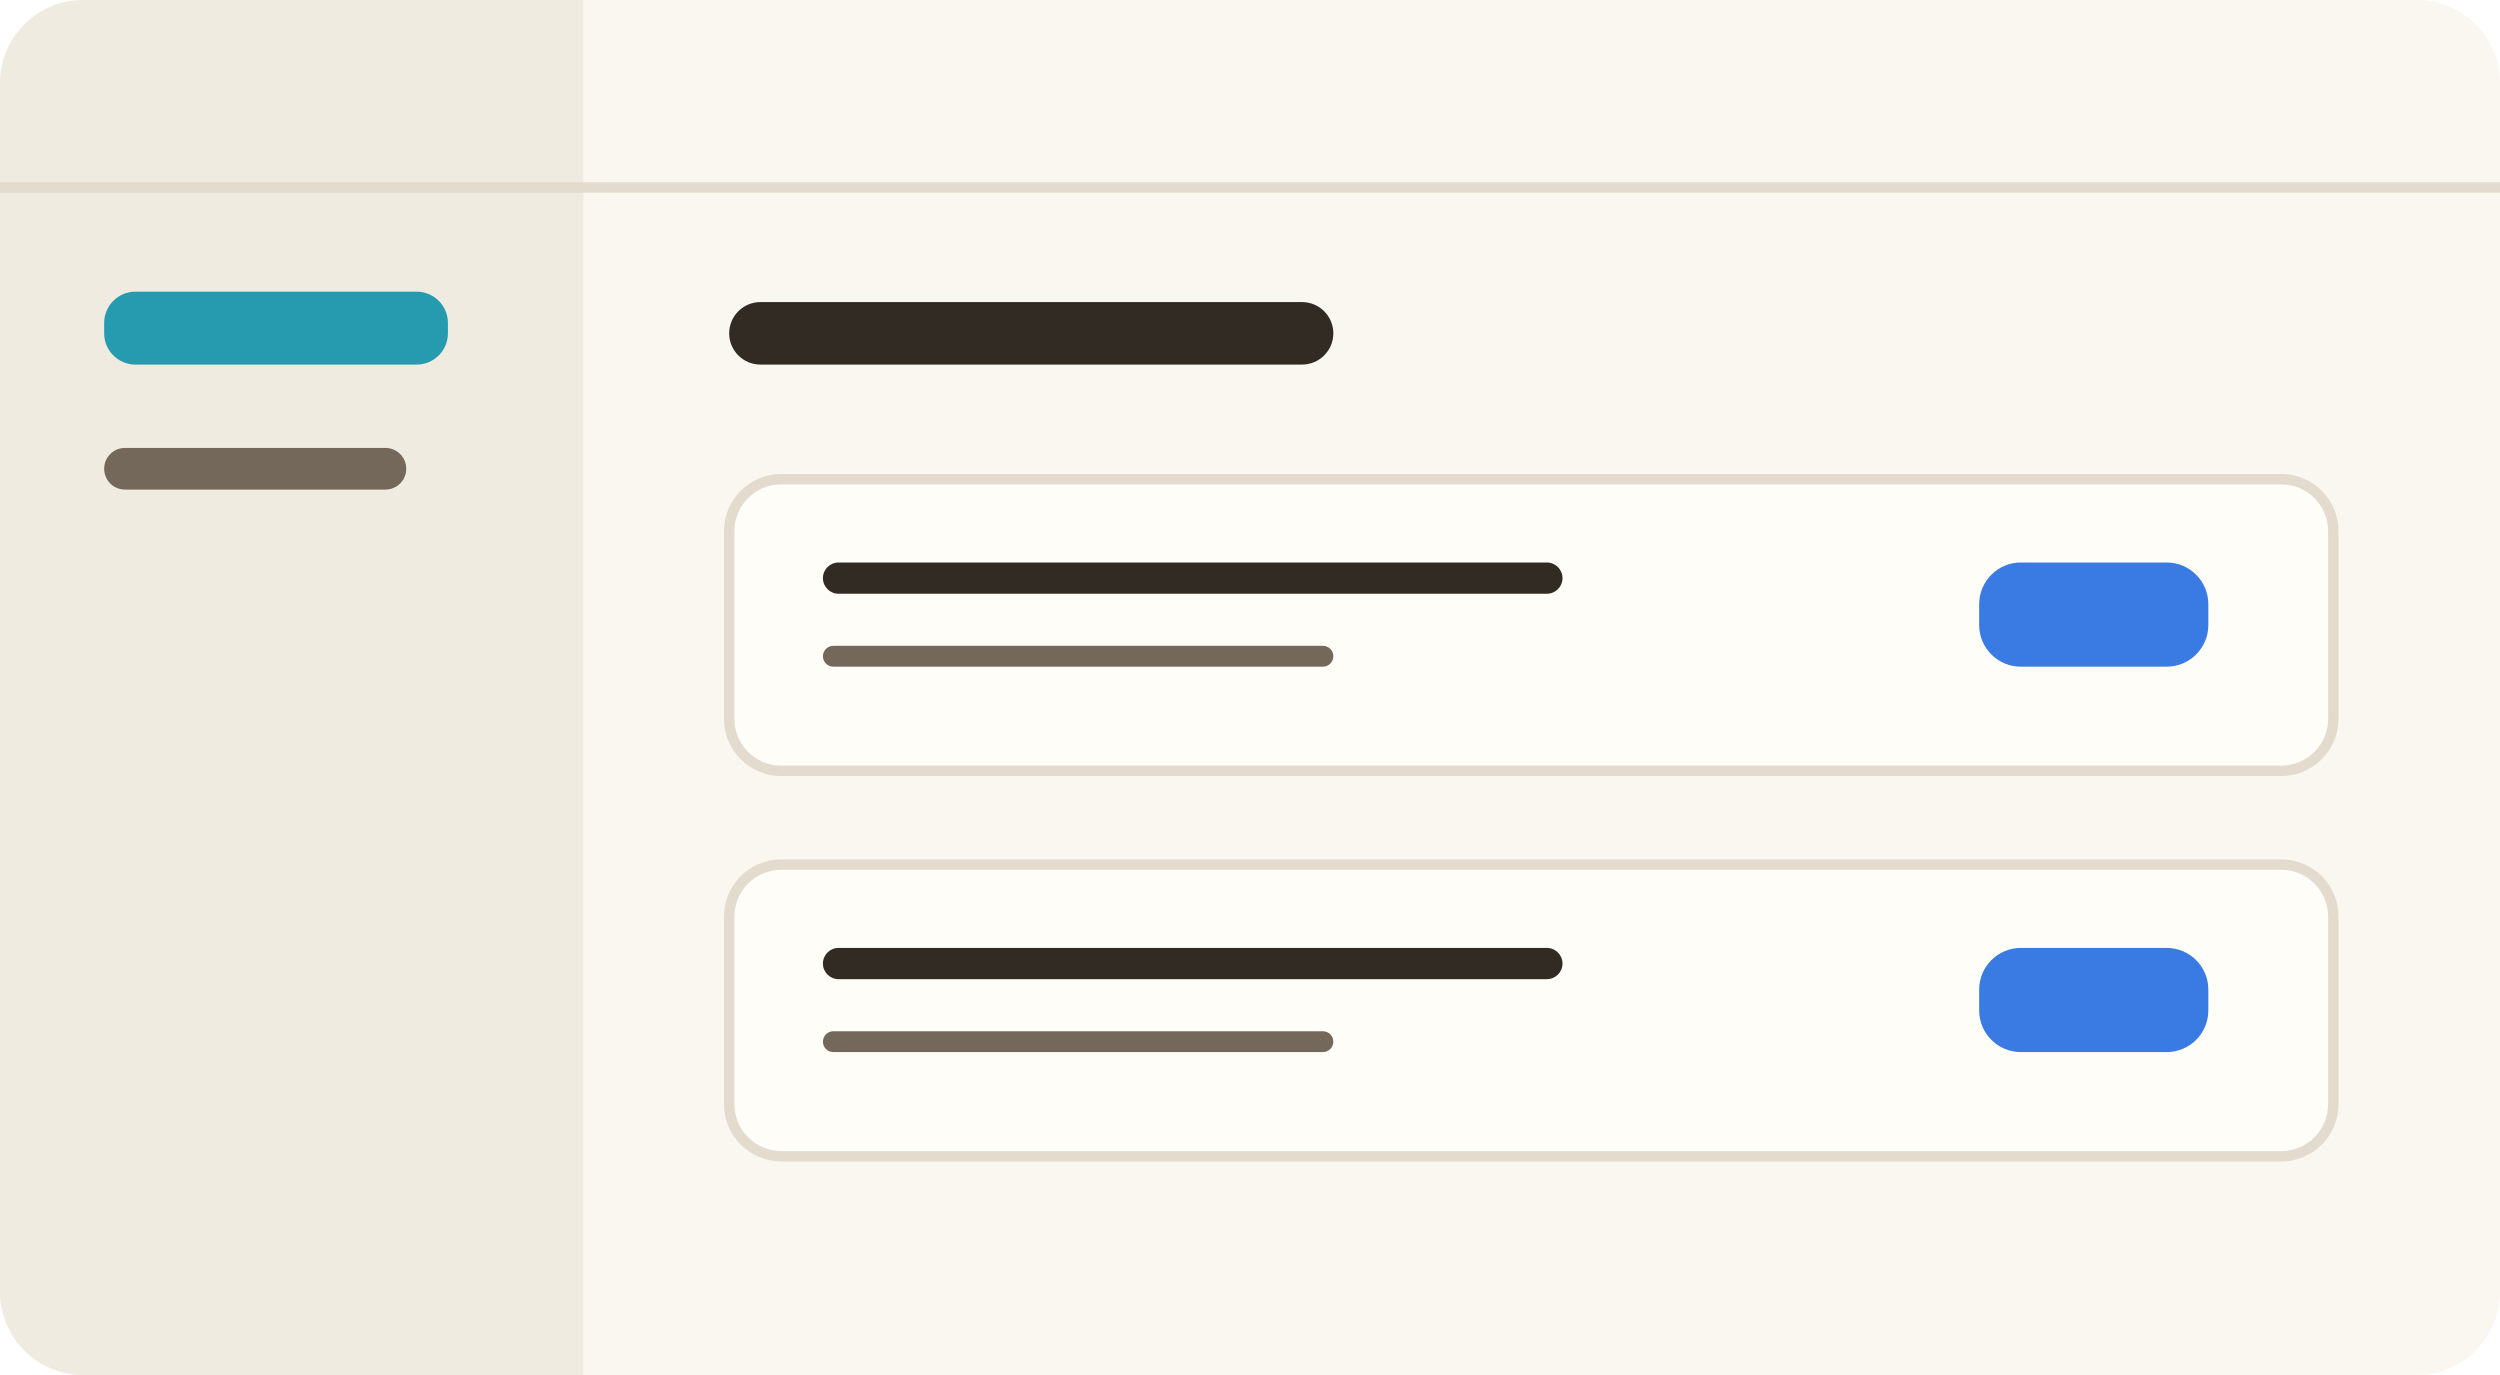
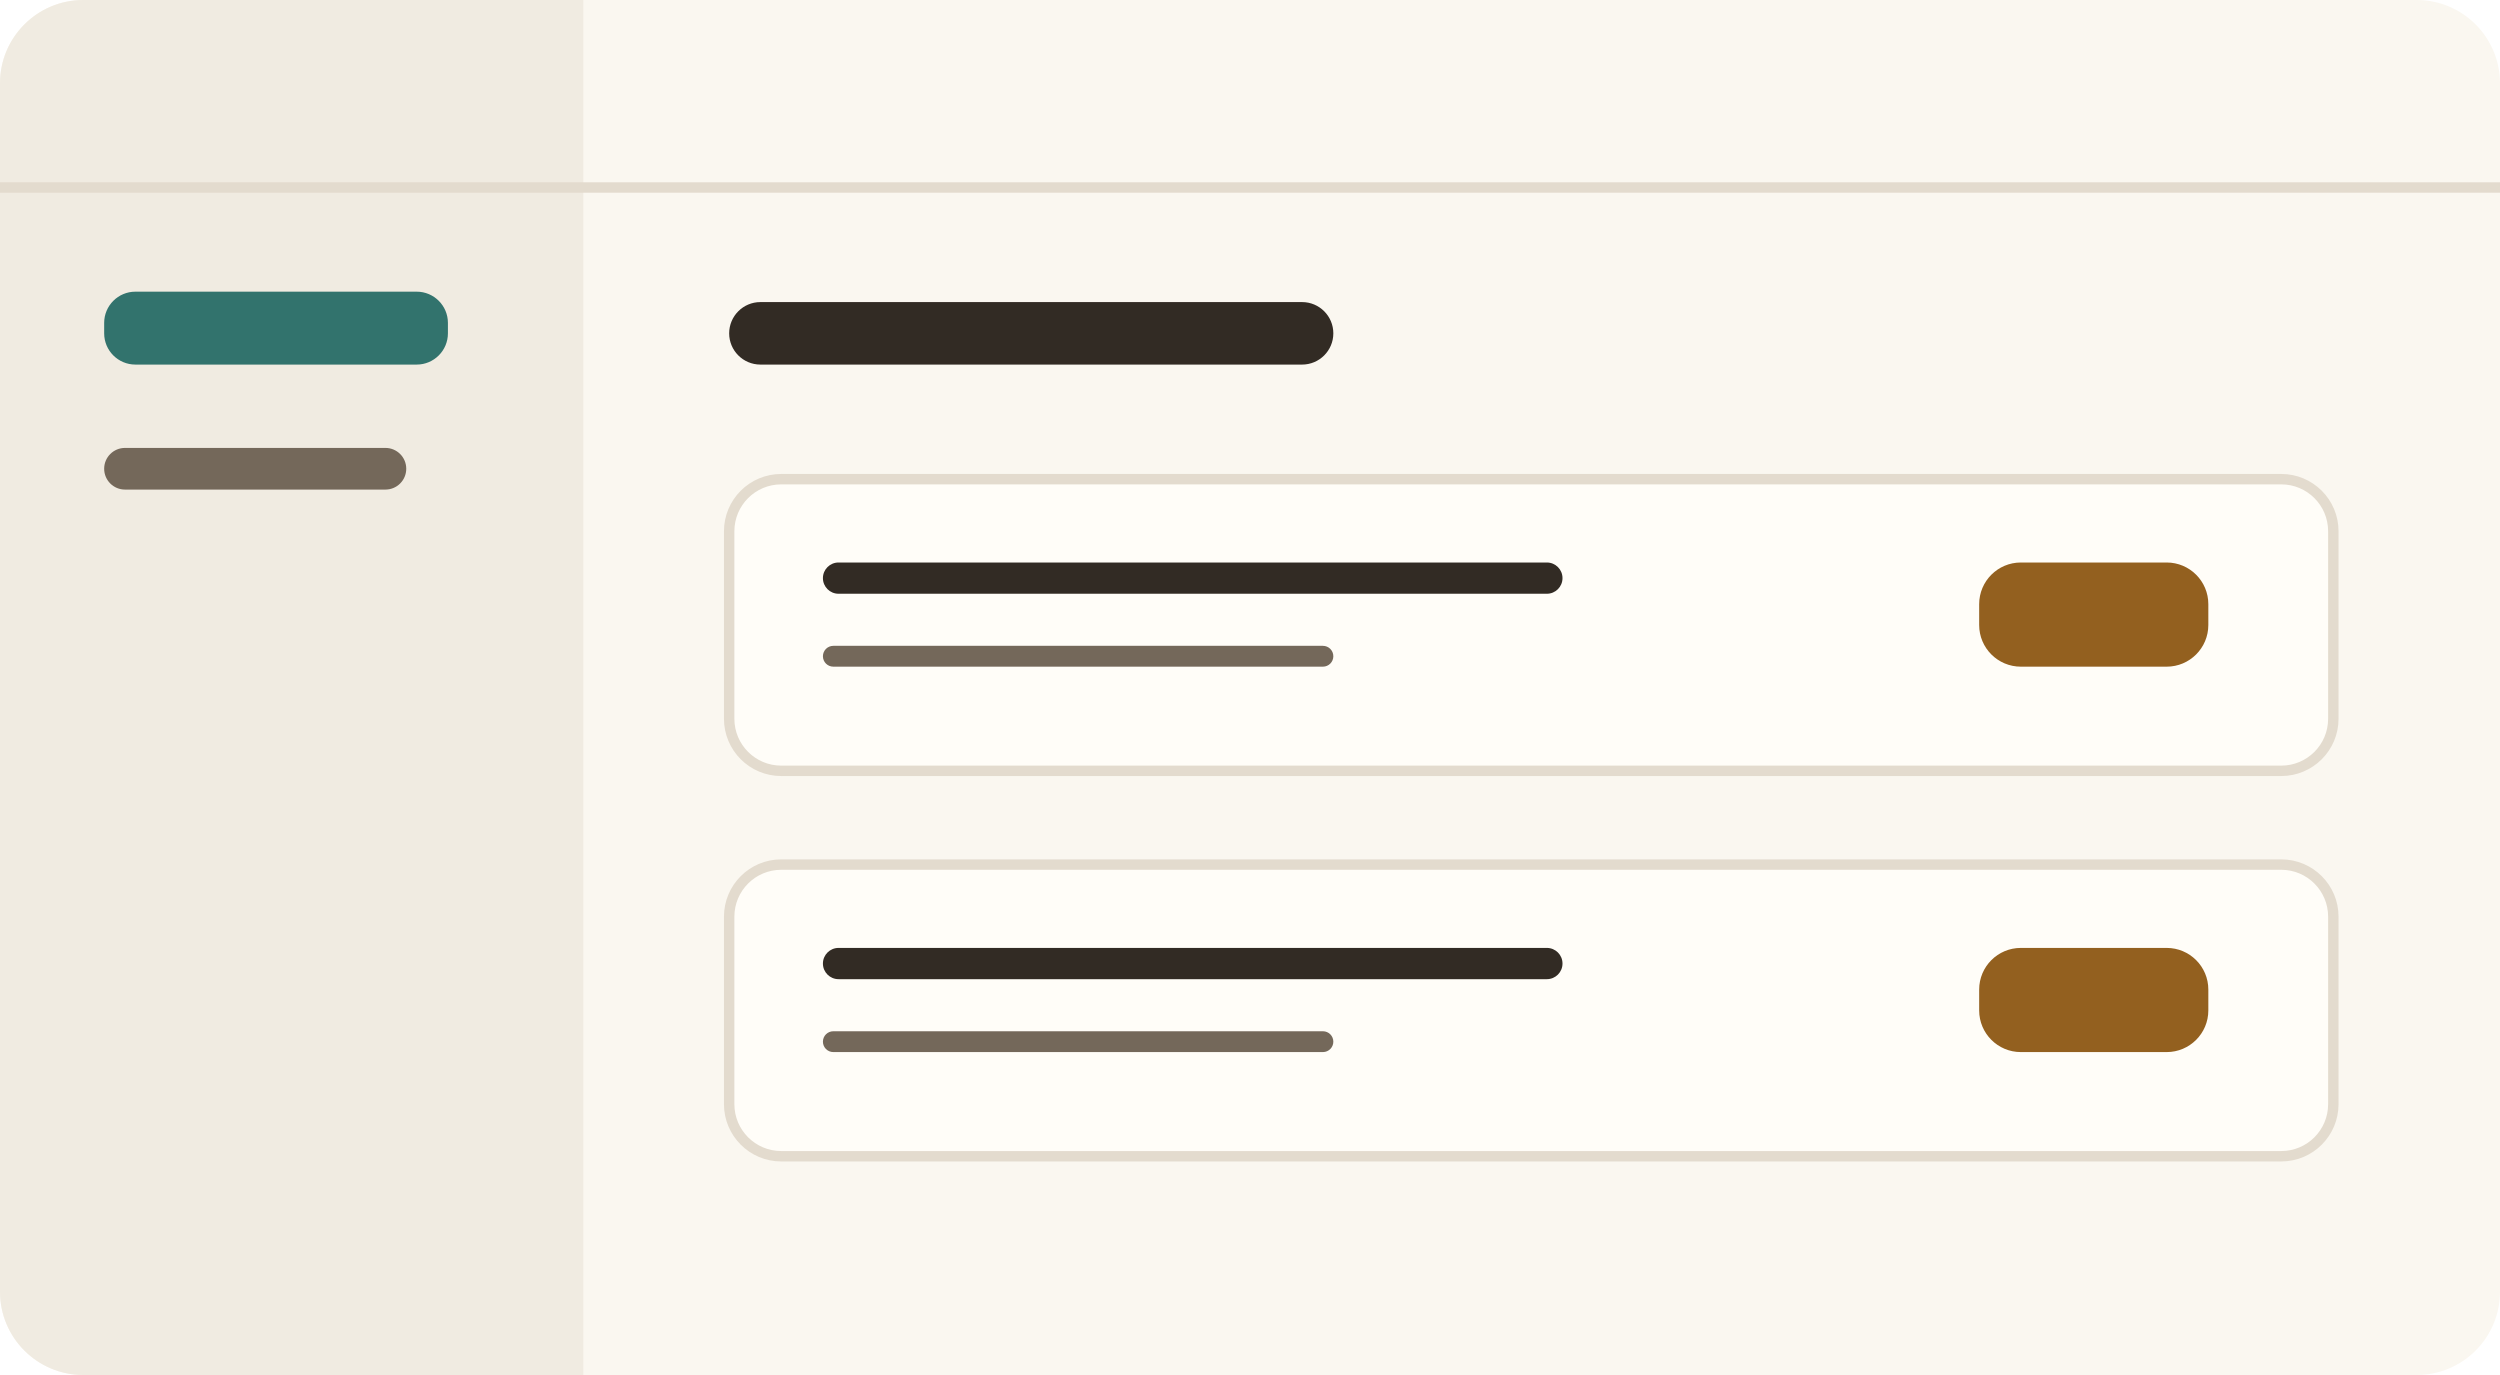
<svg xmlns="http://www.w3.org/2000/svg" width="240" height="132" viewBox="0 0 240 132">
  <rect width="240" height="132" rx="8" fill="#faf7f0" />
  <path d="M8 0h48v132H8a8 8 0 0 1-8-8V8a8 8 0 0 1 8-8Z" fill="#f0ebe1" />
  <path d="M0 18h240" stroke="#e3dbce" />
-   <rect x="10" y="28" width="33" height="7" rx="3" fill="#269bb0" />
+   <rect x="10" y="28" width="33" height="7" rx="3" fill="#32736d" />
  <rect x="10" y="43" width="29" height="4" rx="2" fill="#74685a" />
  <rect x="70" y="29" width="58" height="6" rx="3" fill="#322b24" />
  <rect x="70" y="46" width="154" height="28" rx="5" fill="#fffdf8" stroke="#e3dbce" />
  <rect x="79" y="54" width="71" height="3" rx="1.5" fill="#322b24" />
  <rect x="79" y="62" width="49" height="2" rx="1" fill="#74685a" />
-   <rect x="190" y="54" width="22" height="10" rx="4" fill="#397be2" />
+   <rect x="190" y="54" width="22" height="10" rx="4" fill="#93601f" />
  <rect x="70" y="83" width="154" height="28" rx="5" fill="#fffdf8" stroke="#e3dbce" />
  <rect x="79" y="91" width="71" height="3" rx="1.5" fill="#322b24" />
  <rect x="79" y="99" width="49" height="2" rx="1" fill="#74685a" />
-   <rect x="190" y="91" width="22" height="10" rx="4" fill="#397be2" />
+   <rect x="190" y="91" width="22" height="10" rx="4" fill="#93601f" />
</svg>
